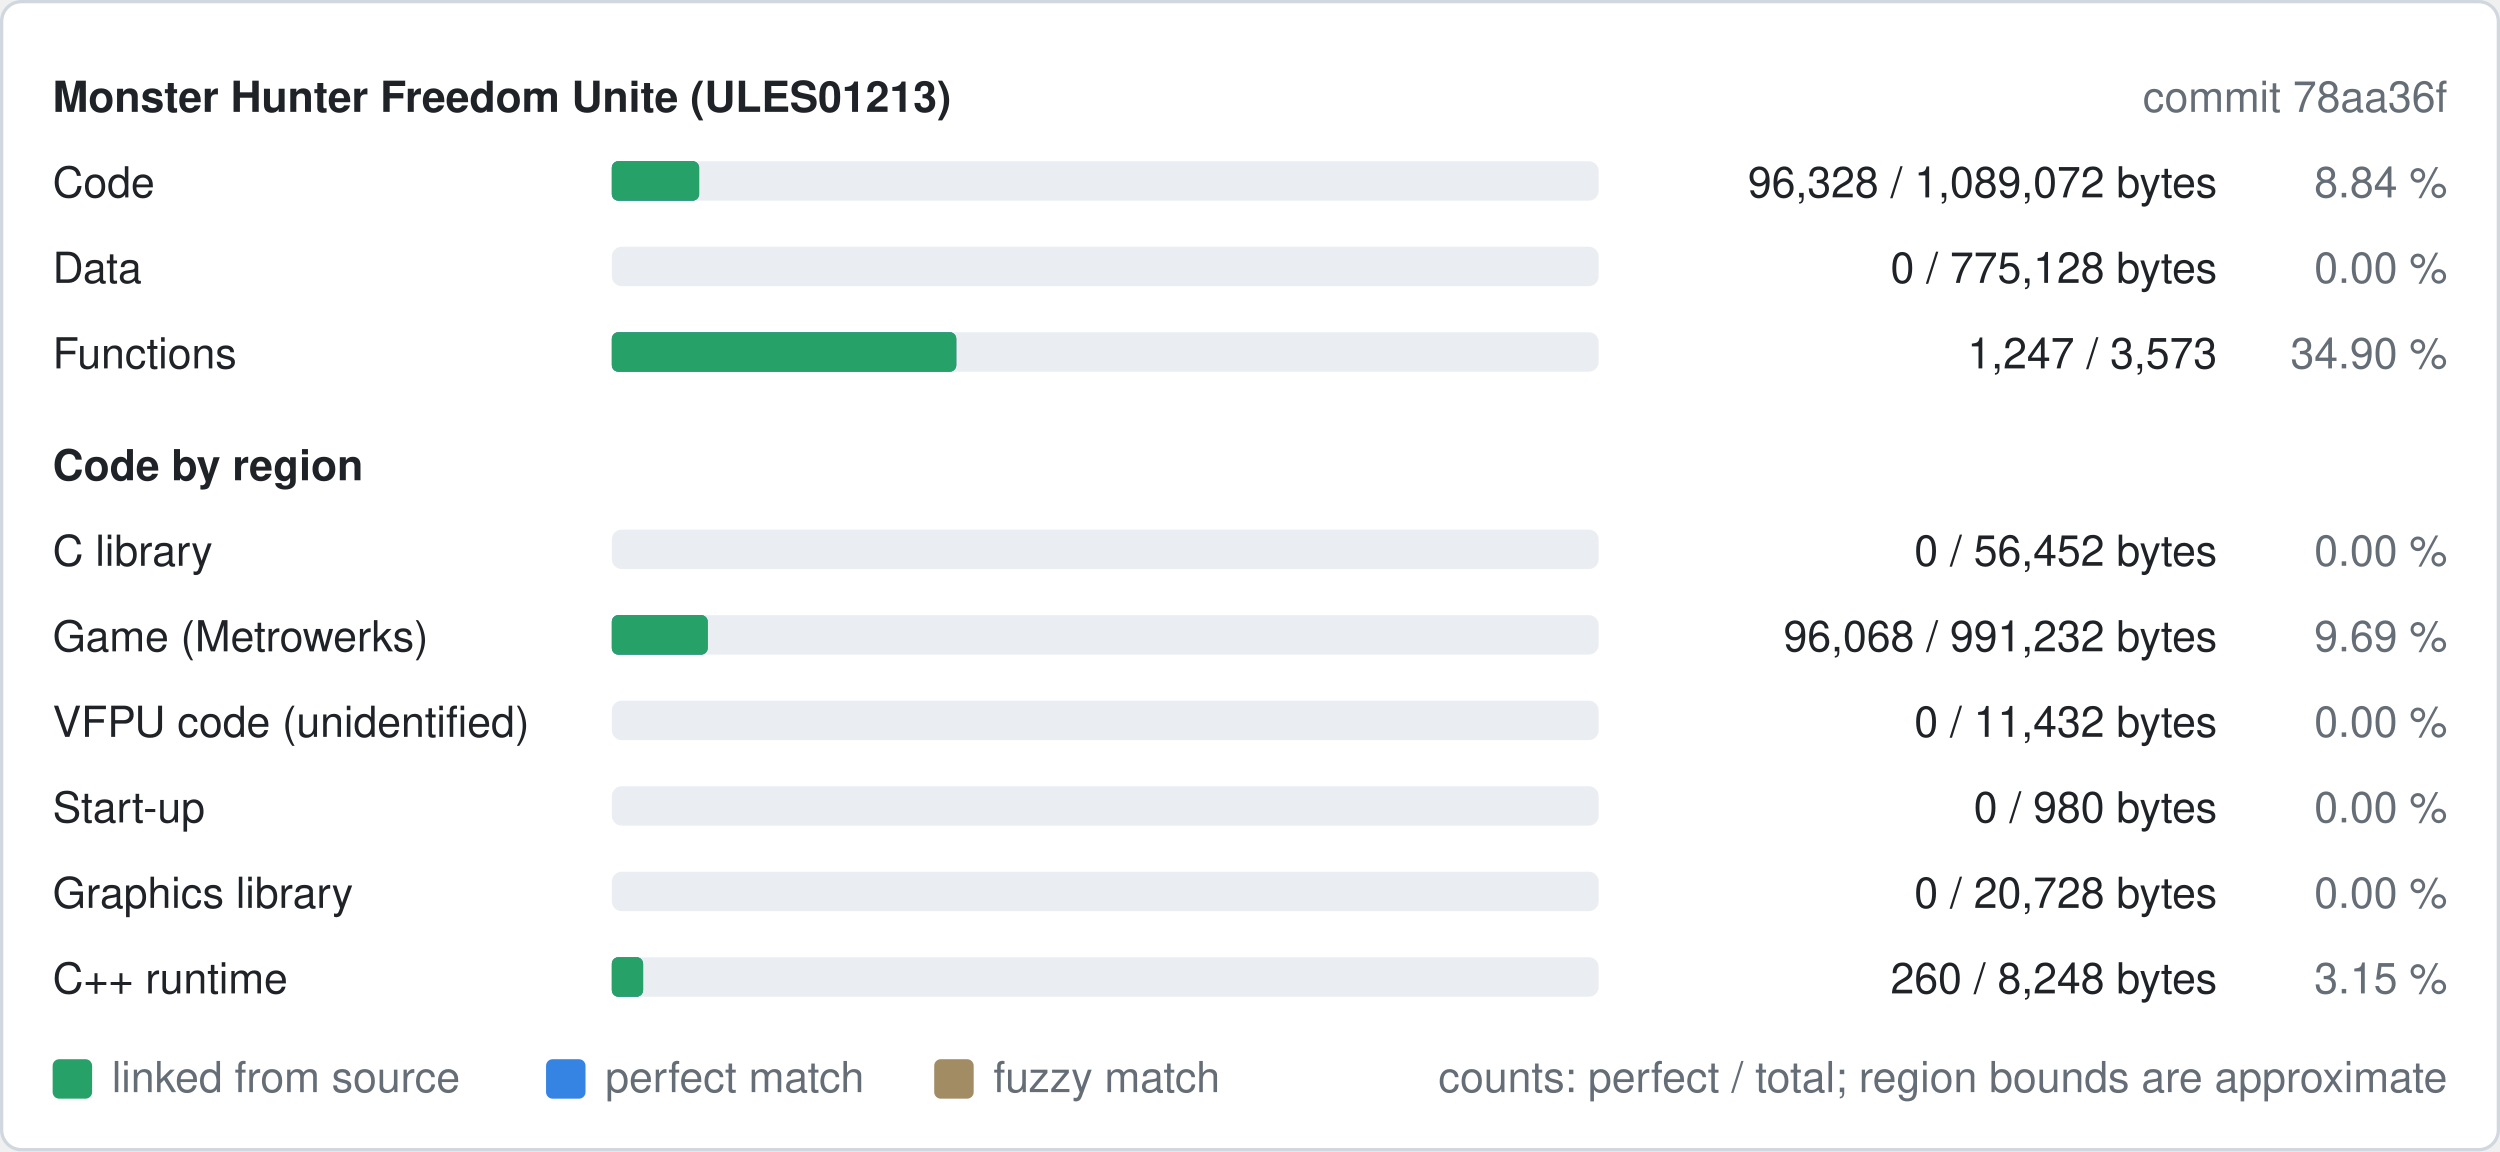
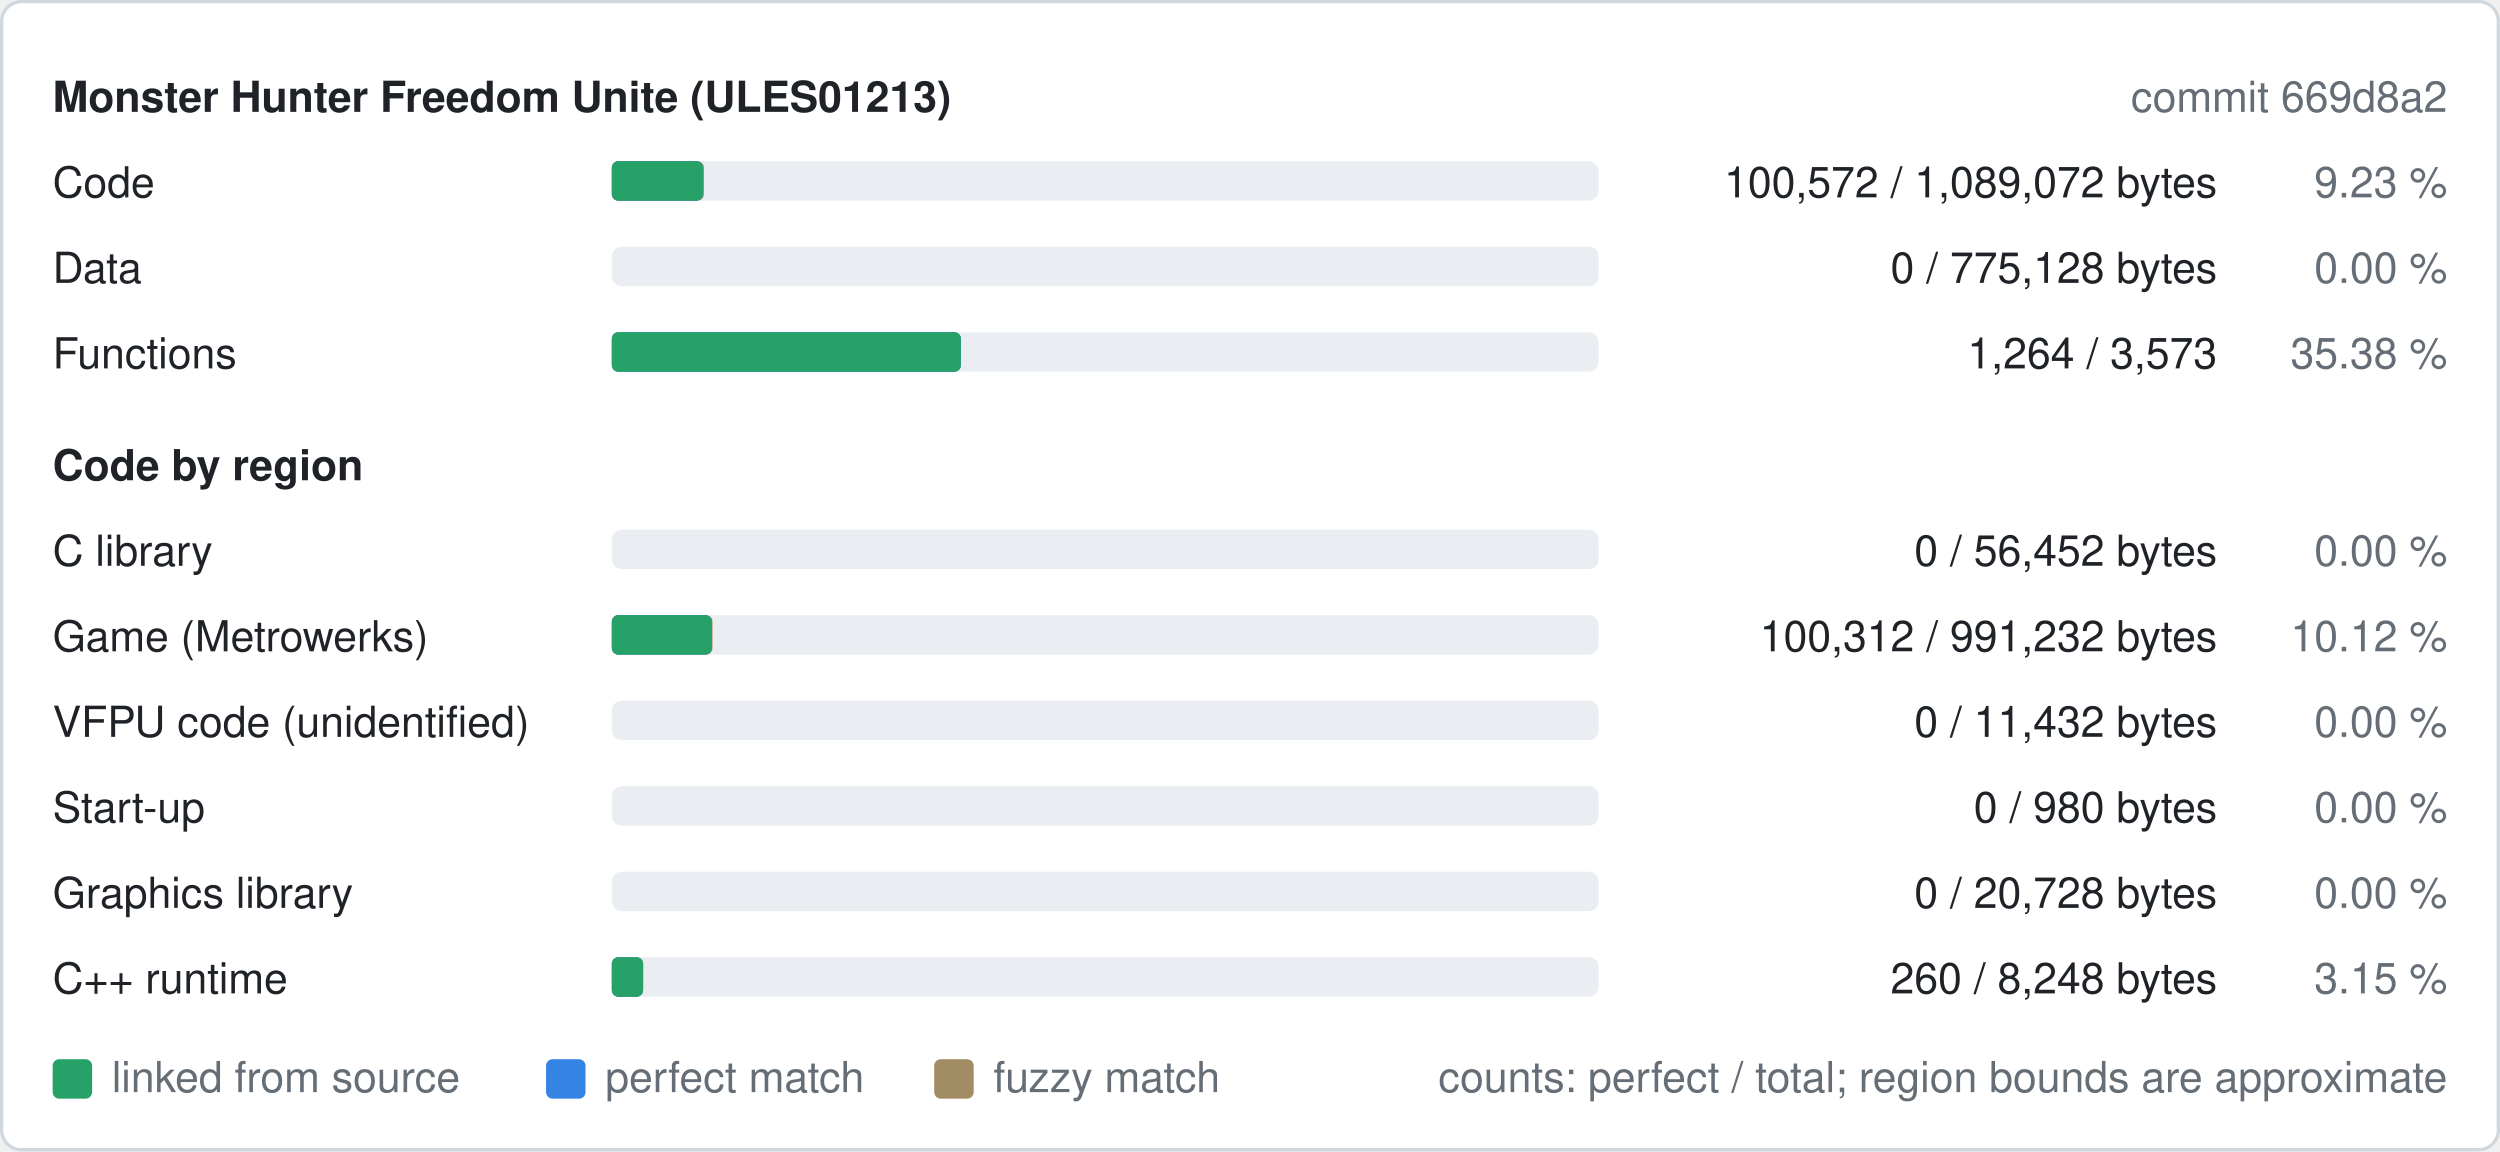
<svg xmlns="http://www.w3.org/2000/svg" width="760" height="350" viewBox="0 0 760 350" role="img" aria-label="Decompilation progress of ULES01213">
  <style>
text{font-family:-apple-system,BlinkMacSystemFont,"Segoe UI",Helvetica,Arial,sans-serif;font-size:13px}
.b{font-weight:600}
.bg{fill:#ffffff;stroke:#d0d7de}.t{fill:#1f2328}.m{fill:#656d76}.track{fill:#eaeef2}.fuzzy{fill:#a28c64}.perfect{fill:#3584e4}.linked{fill:#26a269}
@media (prefers-color-scheme: dark){.bg{fill:#0d1117;stroke:#30363d}.t{fill:#e6edf3}.m{fill:#8d96a0}.track{fill:#21262d}.fuzzy{fill:#a28c64}.perfect{fill:#3584e4}.linked{fill:#2ec27e}}
</style>
  <rect class="bg" x="0.5" y="0.5" width="759" height="349" rx="6" />
  <text class="t b" x="16" y="34">Monster Hunter Freedom Unite (ULES01213)</text>
-   <text class="m" x="744" y="34" text-anchor="end">commit 78aa36f</text>
+   <text class="m" x="744" y="34" text-anchor="end">commit 669d8a2</text>
  <text class="t" x="16" y="60">Code</text>
  <rect class="track" x="186" y="49" width="300" height="12" rx="3" />
-   <rect class="fuzzy" x="186" y="49" width="26.6" height="12" rx="2" />
-   <rect class="perfect" x="186" y="49" width="26.5" height="12" rx="2" />
-   <rect class="linked" x="186" y="49" width="26.5" height="12" rx="2" />
-   <text class="t" x="674" y="60" text-anchor="end">96,328 / 1,089,072 bytes</text>
-   <text class="m" x="744" y="60" text-anchor="end">8.84 %</text>
+   <rect class="fuzzy" x="186" y="49" width="28.0" height="12" rx="2" />
+   <rect class="perfect" x="186" y="49" width="27.7" height="12" rx="2" />
+   <rect class="linked" x="186" y="49" width="27.7" height="12" rx="2" />
+   <text class="t" x="674" y="60" text-anchor="end">100,572 / 1,089,072 bytes</text>
+   <text class="m" x="744" y="60" text-anchor="end">9.23 %</text>
  <text class="t" x="16" y="86">Data</text>
  <rect class="track" x="186" y="75" width="300" height="12" rx="3" />
  <text class="t" x="674" y="86" text-anchor="end">0 / 775,128 bytes</text>
  <text class="m" x="744" y="86" text-anchor="end">0.00 %</text>
  <text class="t" x="16" y="112">Functions</text>
  <rect class="track" x="186" y="101" width="300" height="12" rx="3" />
-   <rect class="fuzzy" x="186" y="101" width="104.7" height="12" rx="2" />
-   <rect class="perfect" x="186" y="101" width="104.7" height="12" rx="2" />
-   <rect class="linked" x="186" y="101" width="104.7" height="12" rx="2" />
-   <text class="t" x="674" y="112" text-anchor="end">1,247 / 3,573</text>
-   <text class="m" x="744" y="112" text-anchor="end">34.90 %</text>
+   <rect class="fuzzy" x="186" y="101" width="106.1" height="12" rx="2" />
+   <rect class="perfect" x="186" y="101" width="106.1" height="12" rx="2" />
+   <rect class="linked" x="186" y="101" width="106.1" height="12" rx="2" />
+   <text class="t" x="674" y="112" text-anchor="end">1,264 / 3,573</text>
+   <text class="m" x="744" y="112" text-anchor="end">35.38 %</text>
  <text class="t b" x="16" y="146">Code by region</text>
  <text class="t" x="16" y="172">C library</text>
  <rect class="track" x="186" y="161" width="300" height="12" rx="3" />
  <text class="t" x="674" y="172" text-anchor="end">0 / 56,452 bytes</text>
  <text class="m" x="744" y="172" text-anchor="end">0.00 %</text>
  <text class="t" x="16" y="198">Game (Metrowerks)</text>
  <rect class="track" x="186" y="187" width="300" height="12" rx="3" />
-   <rect class="fuzzy" x="186" y="187" width="29.2" height="12" rx="2" />
-   <rect class="perfect" x="186" y="187" width="29.1" height="12" rx="2" />
-   <rect class="linked" x="186" y="187" width="29.1" height="12" rx="2" />
-   <text class="t" x="674" y="198" text-anchor="end">96,068 / 991,232 bytes</text>
-   <text class="m" x="744" y="198" text-anchor="end">9.69 %</text>
+   <rect class="fuzzy" x="186" y="187" width="30.6" height="12" rx="2" />
+   <rect class="perfect" x="186" y="187" width="30.4" height="12" rx="2" />
+   <rect class="linked" x="186" y="187" width="30.4" height="12" rx="2" />
+   <text class="t" x="674" y="198" text-anchor="end">100,312 / 991,232 bytes</text>
+   <text class="m" x="744" y="198" text-anchor="end">10.12 %</text>
  <text class="t" x="16" y="224">VFPU code (unidentified)</text>
  <rect class="track" x="186" y="213" width="300" height="12" rx="3" />
  <text class="t" x="674" y="224" text-anchor="end">0 / 11,432 bytes</text>
  <text class="m" x="744" y="224" text-anchor="end">0.00 %</text>
  <text class="t" x="16" y="250">Start-up</text>
  <rect class="track" x="186" y="239" width="300" height="12" rx="3" />
  <text class="t" x="674" y="250" text-anchor="end">0 / 980 bytes</text>
  <text class="m" x="744" y="250" text-anchor="end">0.00 %</text>
  <text class="t" x="16" y="276">Graphics library</text>
  <rect class="track" x="186" y="265" width="300" height="12" rx="3" />
  <text class="t" x="674" y="276" text-anchor="end">0 / 20,728 bytes</text>
  <text class="m" x="744" y="276" text-anchor="end">0.00 %</text>
  <text class="t" x="16" y="302">C++ runtime</text>
  <rect class="track" x="186" y="291" width="300" height="12" rx="3" />
  <rect class="fuzzy" x="186" y="291" width="9.5" height="12" rx="2" />
  <rect class="perfect" x="186" y="291" width="9.5" height="12" rx="2" />
  <rect class="linked" x="186" y="291" width="9.5" height="12" rx="2" />
  <text class="t" x="674" y="302" text-anchor="end">260 / 8,248 bytes</text>
  <text class="m" x="744" y="302" text-anchor="end">3.15 %</text>
  <rect class="linked" x="16" y="322" width="12" height="12" rx="2" />
  <text class="m" x="34" y="332">linked from source</text>
  <rect class="perfect" x="166" y="322" width="12" height="12" rx="2" />
  <text class="m" x="184" y="332">perfect match</text>
  <rect class="fuzzy" x="284" y="322" width="12" height="12" rx="2" />
  <text class="m" x="302" y="332">fuzzy match</text>
  <text class="m" x="744" y="332" text-anchor="end">counts: perfect / total; region bounds are approximate</text>
</svg>
